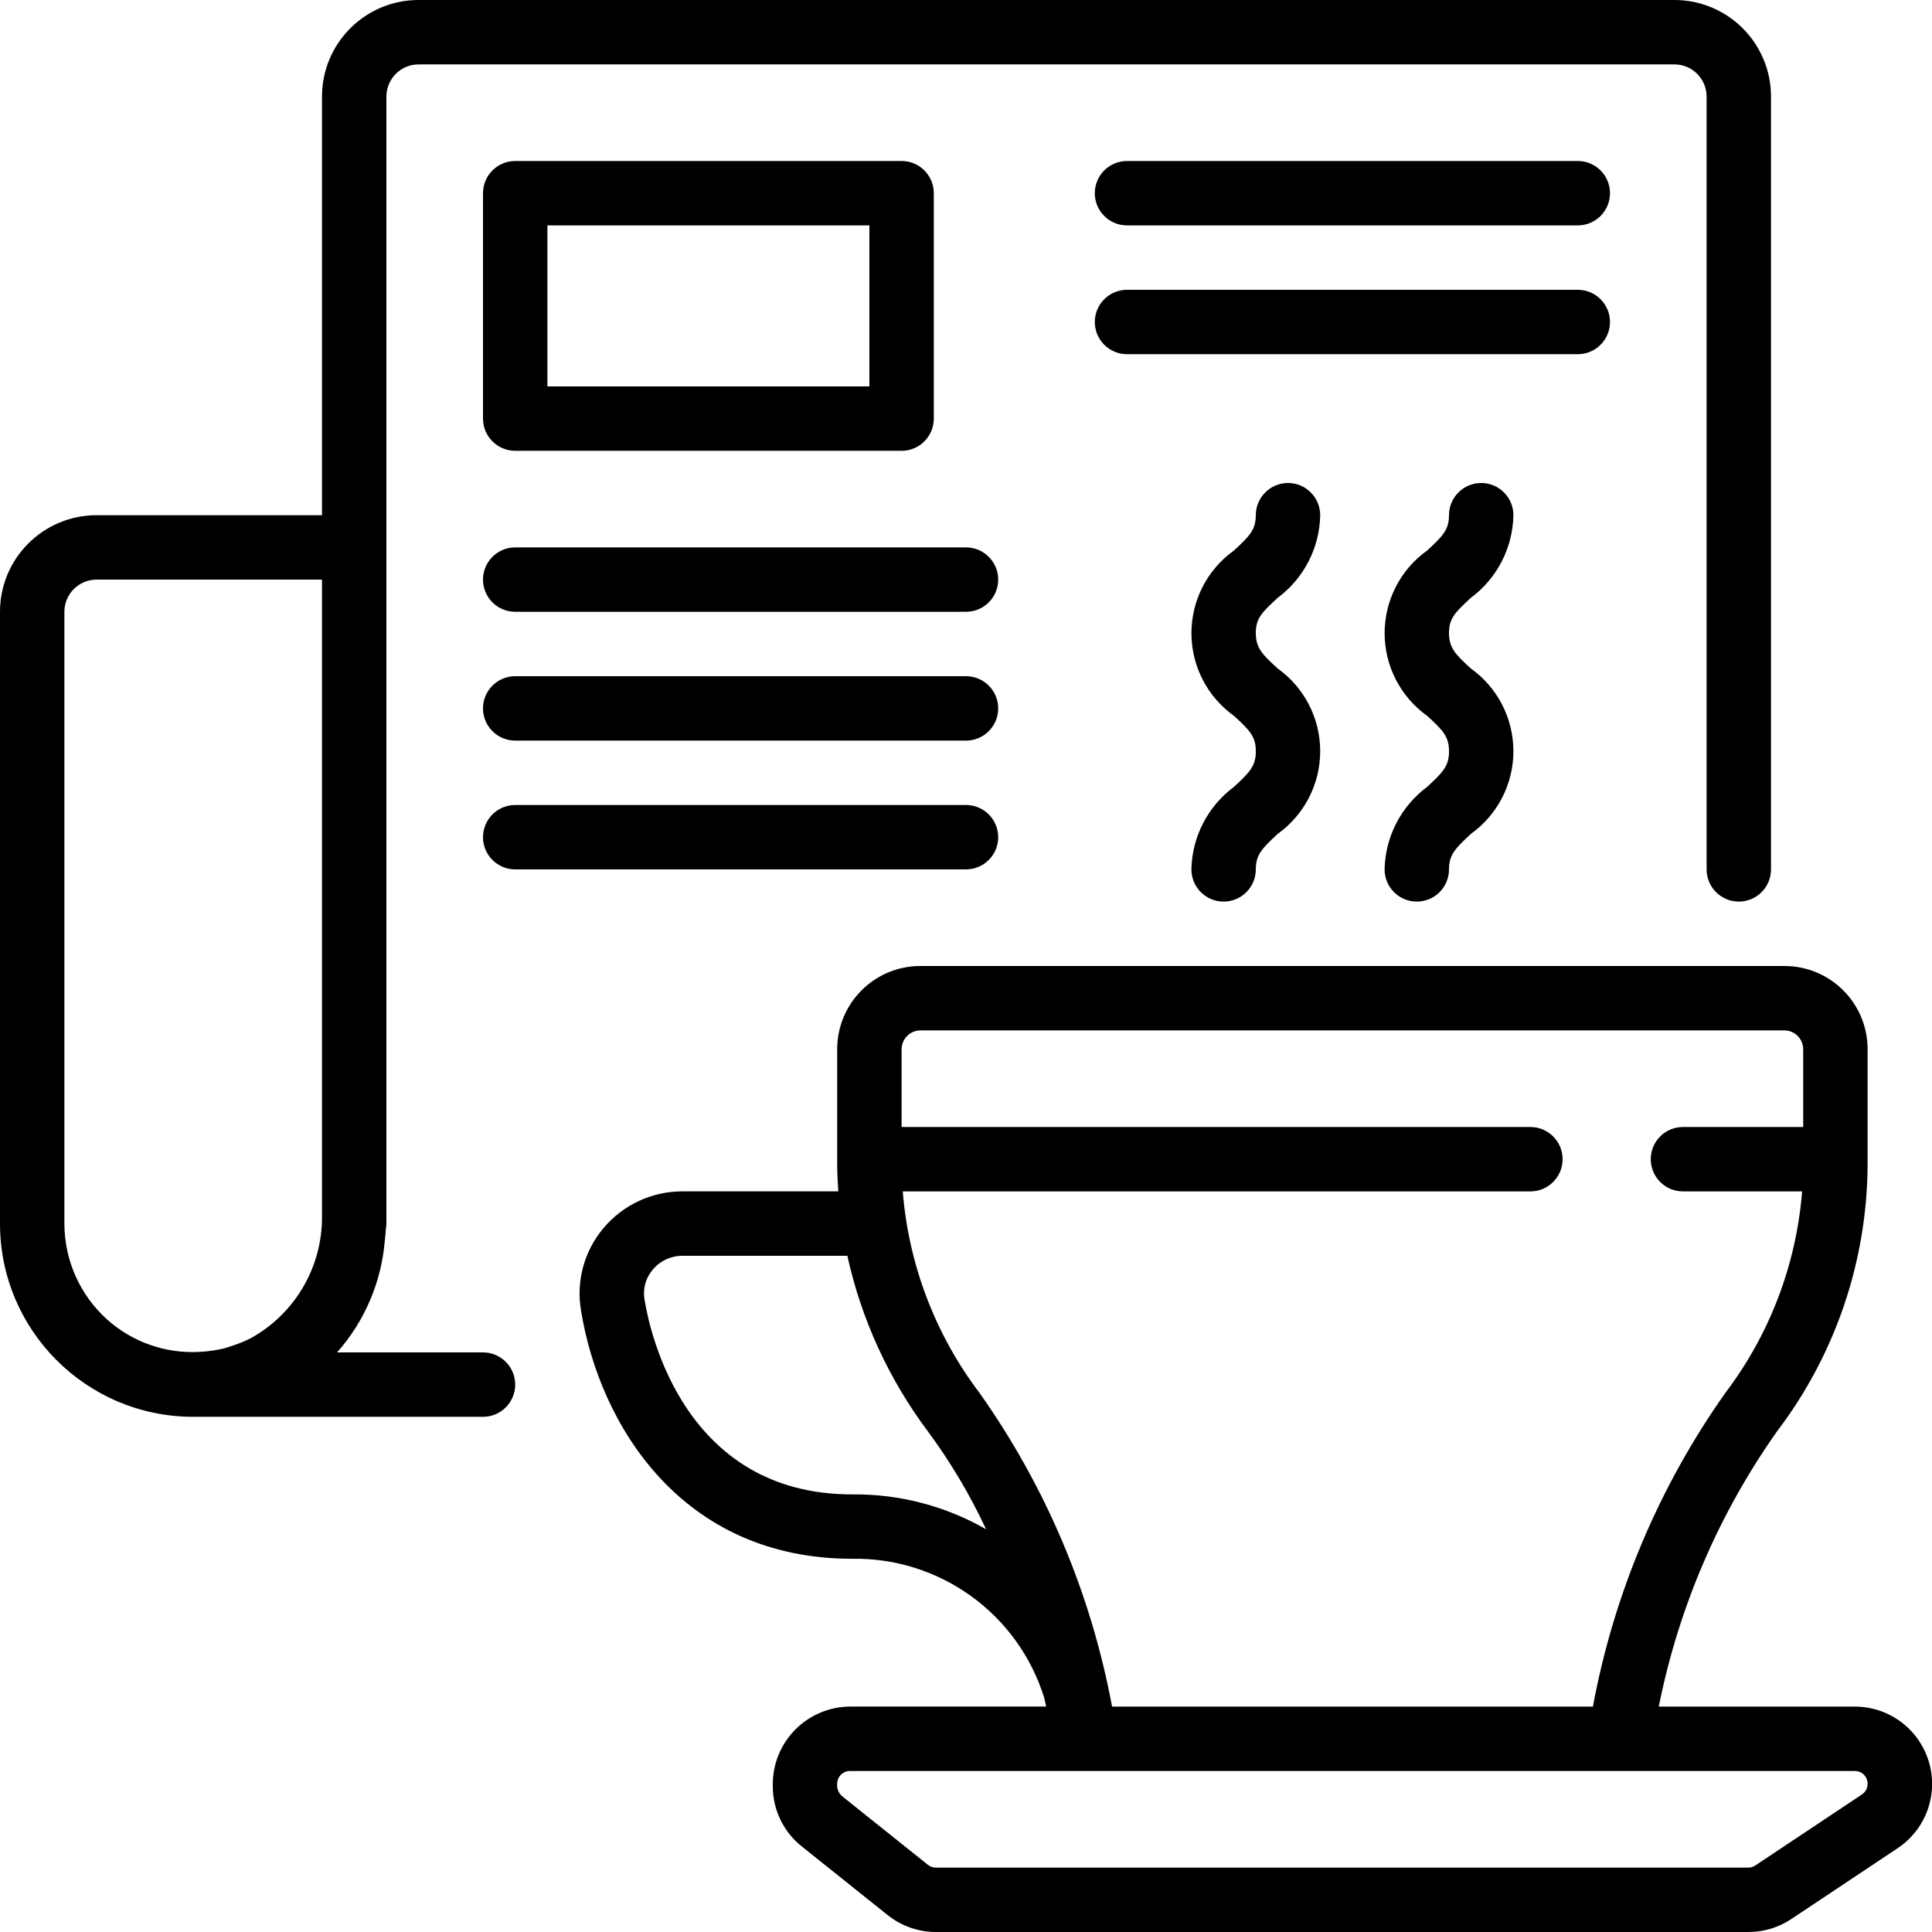
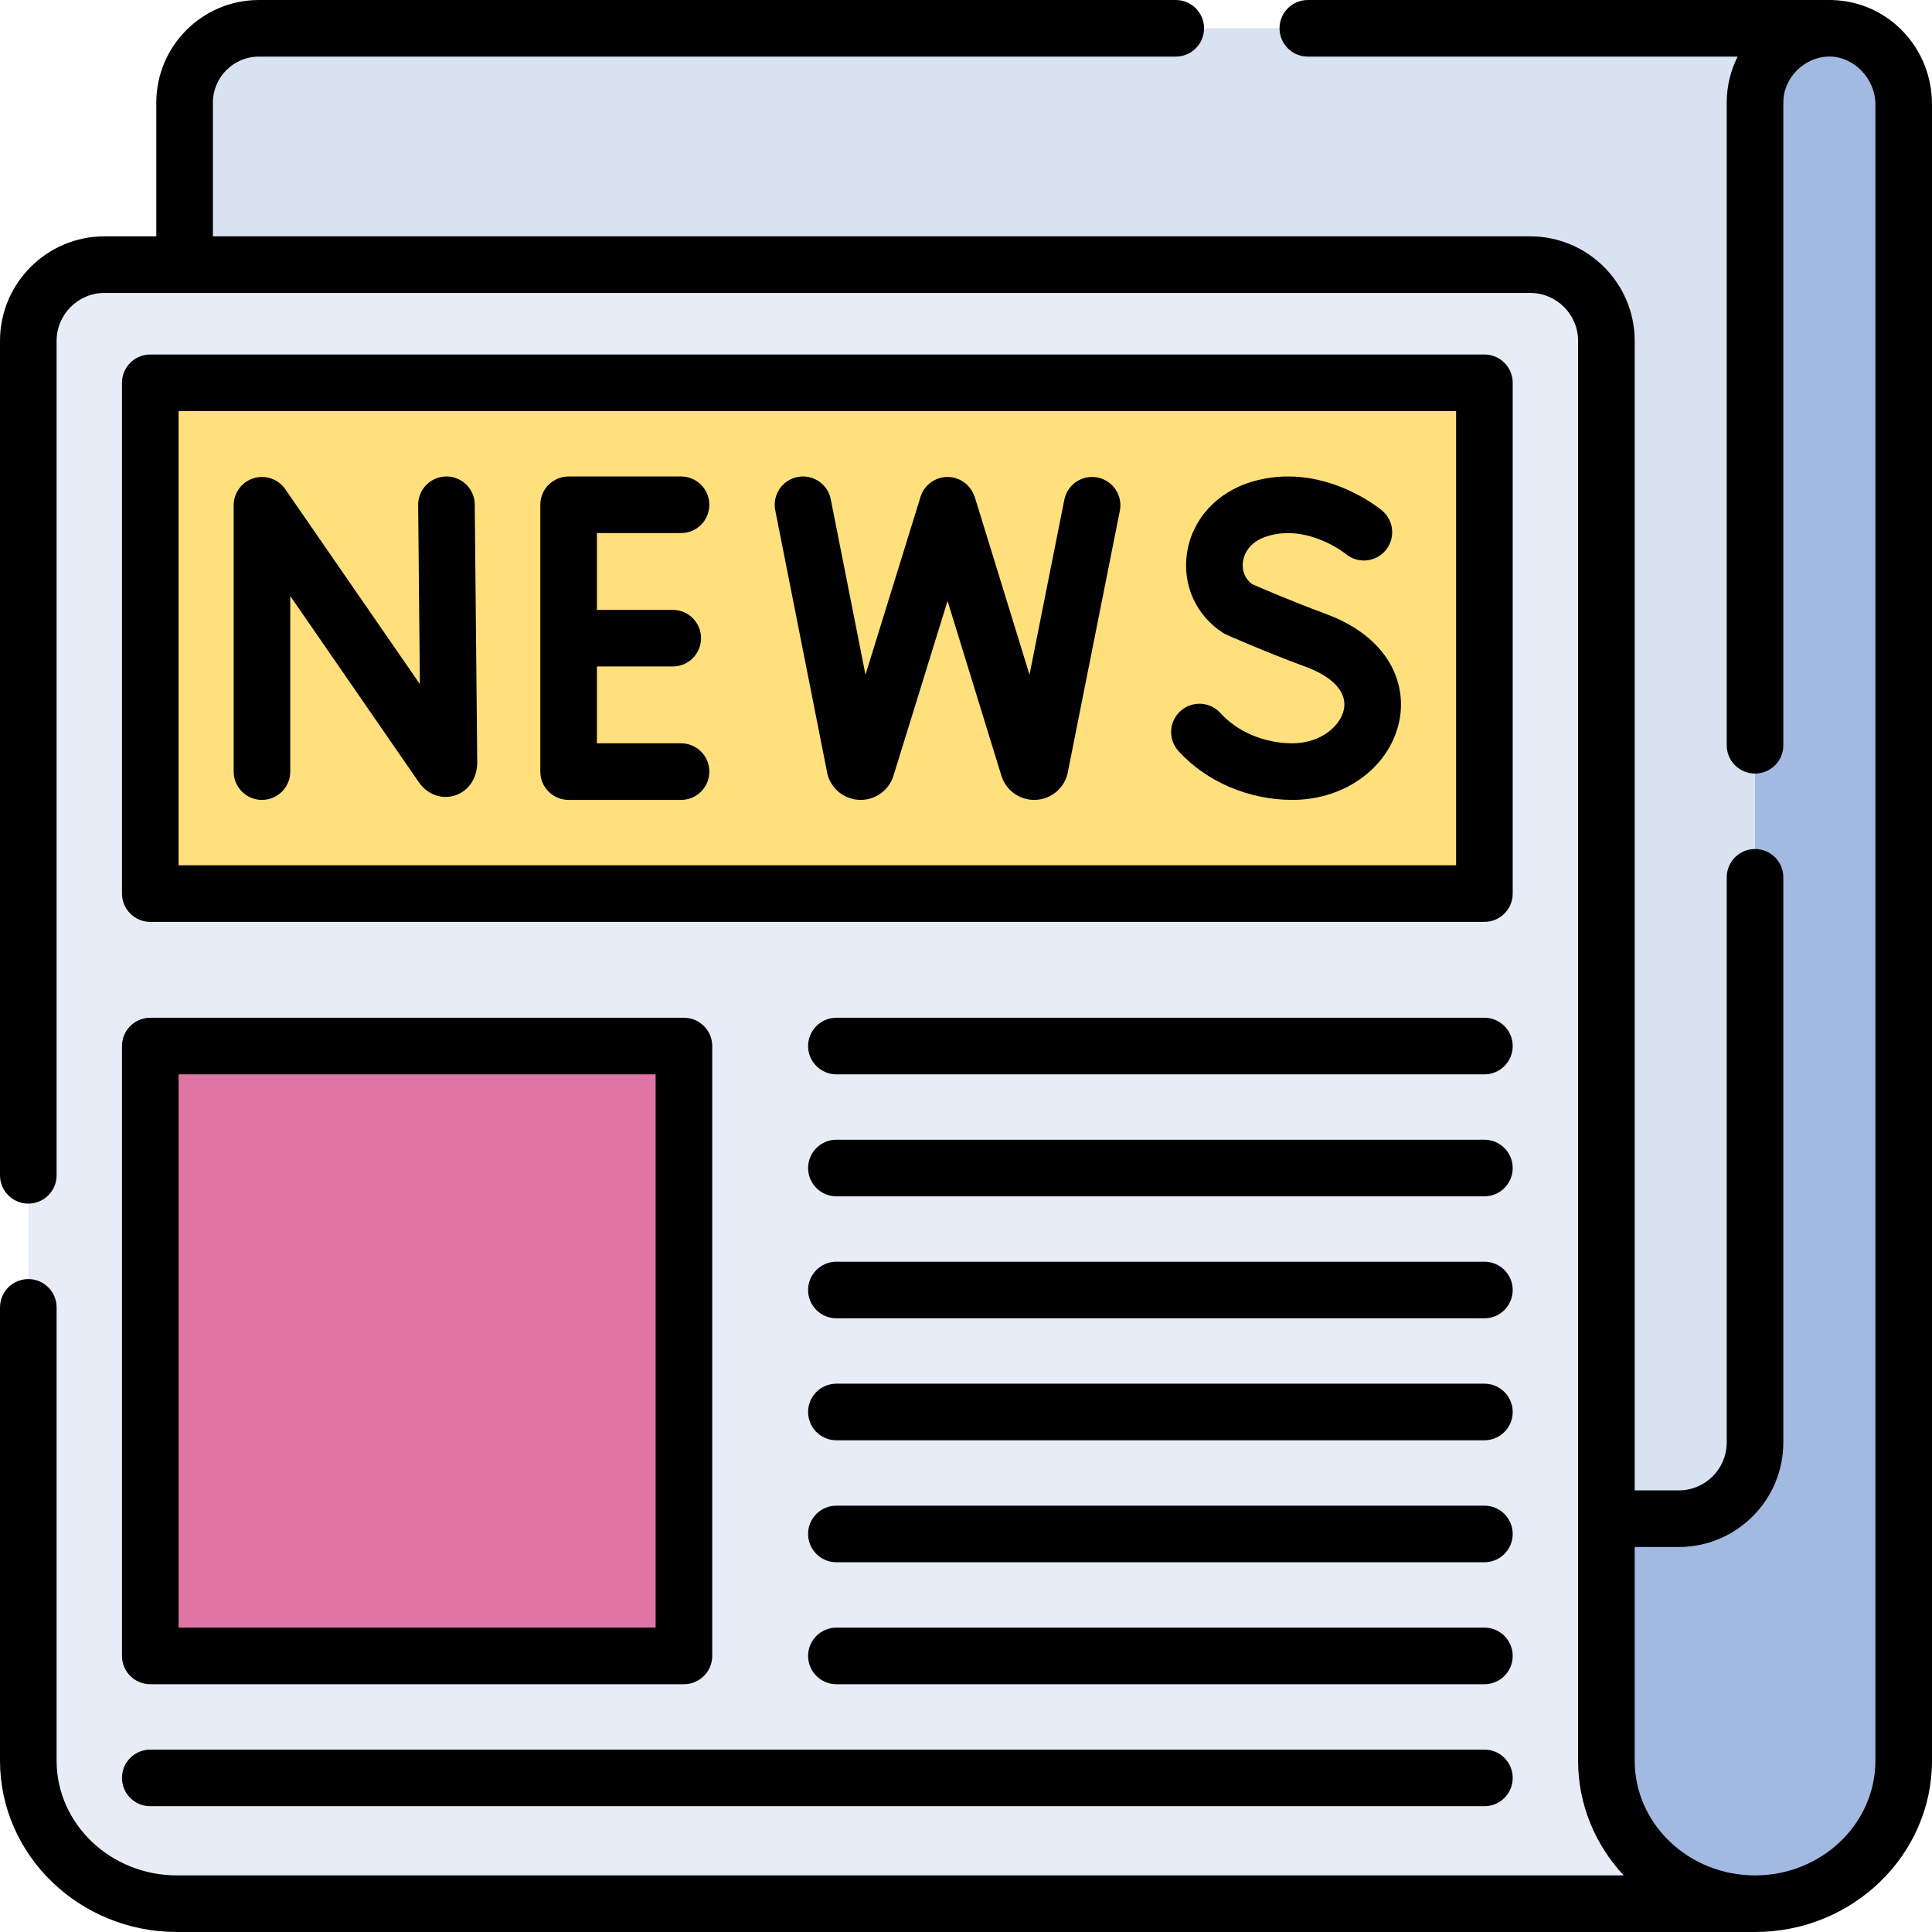
- <svg xmlns="http://www.w3.org/2000/svg" height="512" viewBox="0 0 60 60" width="512">
-   <g id="Page-1" fill="none" fill-rule="evenodd">
-     <g id="055---Coffee-and-Paper" fill="rgb(0,0,0)" fill-rule="nonzero">
-       <path id="Shape" d="m28.581 30c-1.424.001-2.579 1.155-2.581 2.579v3.16.45c0 .271.018.541.034.81h-4.842c-.944-.001-1.841.416-2.448 1.139-.6.708-.856 1.646-.7 2.561.577 3.557 3.128 7.71 8.417 7.71 2.731-.047 5.164 1.716 5.97 4.326.02.085.038.178.058.264h-6.089c-.649.004-1.268.268-1.72.733-.451.466-.697 1.093-.68 1.742-.001.728.331 1.416.9 1.869l2.666 2.131c.426.341.955.526 1.5.526h25.234c.472.001.934-.138 1.327-.4l3.316-2.209c.875-.589 1.263-1.68.956-2.689s-1.236-1.7-2.29-1.702h-6.094c.612-3.073 1.862-5.984 3.669-8.543 1.809-2.378 2.797-5.279 2.816-8.267v-.45-3.16c-.001-1.423-1.154-2.577-2.577-2.58zm-2.119 16.41c-5.2 0-6.279-5.023-6.444-6.042-.061-.337.034-.683.257-.942.227-.271.563-.427.917-.426h5.123c.437 1.979 1.292 3.842 2.509 5.463.699.948 1.302 1.963 1.8 3.03-1.266-.726-2.703-1.1-4.162-1.083zm31.538 8.99c0.0.132-.066.255-.175.328l-3.315 2.208c-.062.041-.135.063-.21.064h-25.238c-.089 0-.176-.031-.245-.087l-2.667-2.132c-.111-.097-.167-.242-.15-.388 0-.105.043-.206.118-.28s.177-.115.282-.113h31.209c.105.001.205.043.279.119s.114.176.112.281zm-2-22.821v2.421h-3.734c-.552 0-1 .448-1 1s.448 1 1 1h3.7c-.18 2.271-1.007 4.443-2.384 6.258-2.059 2.912-3.462 6.236-4.113 9.742h-14.933c-.652-3.504-2.054-6.826-4.112-9.736-1.378-1.817-2.207-3.991-2.388-6.264h19.492c.552 0 1-.448 1-1s-.448-1-1-1h-19.528v-2.421c.005-.319.262-.575.581-.579h26.842c.317.006.572.262.577.579z" />
-       <path id="Shape" d="m11.98 38.213c0-.072.02-.14.02-.213v-35c0-.552.448-1 1-1h39c.552 0 1 .448 1 1v24c0 .552.448 1 1 1s1-.448 1-1v-24c0-1.657-1.343-3-3-3h-39c-1.657 0-3 1.343-3 3v13h-7c-1.657 0-3 1.343-3 3v19c-0 3.309 2.68 5.994 5.989 6h.011 9c.552 0 1-.448 1-1s-.448-1-1-1h-4.532c.855-.964 1.375-2.18 1.482-3.464.013-.107.023-.214.03-.323zm-9.98-.213v-19c0-.552.448-1 1-1h7l-0 19.782c.009 1.553-.822 2.989-2.173 3.755l-.029.016c-.165.085-.336.157-.511.216-.1.035-.2.069-.31.1s-.239.053-.362.073c-.138.021-.277.035-.417.042-1.06.06-2.099-.307-2.886-1.019-.835-.759-1.312-1.836-1.312-2.965z" />
-       <path id="Shape" d="m16 14h12c.552 0 1-.448 1-1v-7c0-.552-.448-1-1-1h-12c-.552 0-1 .448-1 1v7c0 .552.448 1 1 1zm1-7h10v5h-10z" />
-       <path id="Shape" d="m30 17h-14c-.552 0-1 .448-1 1s.448 1 1 1h14c.552 0 1-.448 1-1s-.448-1-1-1z" />
-       <path id="Shape" d="m30 21h-14c-.552 0-1 .448-1 1s.448 1 1 1h14c.552 0 1-.448 1-1s-.448-1-1-1z" />
-       <path id="Shape" d="m30 25h-14c-.552 0-1 .448-1 1s.448 1 1 1h14c.552 0 1-.448 1-1s-.448-1-1-1z" />
-       <path id="Shape" d="m49 5h-14c-.552 0-1 .448-1 1s.448 1 1 1h14c.552 0 1-.448 1-1s-.448-1-1-1z" />
-       <path id="Shape" d="m50 10c0-.552-.448-1-1-1h-14c-.552 0-1 .448-1 1 0 .552.448 1 1 1h14c.552 0 1-.448 1-1z" />
-       <path id="Shape" d="m39.676 18.568c.816-.604 1.305-1.553 1.324-2.568 0-.552-.448-1-1-1s-1 .448-1 1c0 .457-.2.653-.675 1.094-.831.592-1.324 1.55-1.324 2.57s.493 1.978 1.324 2.57c.481.441.676.638.676 1.1s-.2.657-.676 1.1c-.815.604-1.305 1.552-1.325 2.566 0 .552.448 1 1 1s1-.448 1-1c0-.459.2-.656.676-1.1.831-.593 1.324-1.551 1.324-2.571s-.493-1.979-1.324-2.571c-.481-.441-.676-.638-.676-1.1s.2-.648.676-1.089z" />
-       <path id="Shape" d="m45.676 18.568c.816-.604 1.305-1.553 1.324-2.568 0-.552-.448-1-1-1s-1 .448-1 1c0 .457-.2.653-.675 1.094-.831.592-1.324 1.55-1.324 2.57s.493 1.978 1.324 2.57c.481.441.676.638.676 1.1s-.2.657-.676 1.1c-.815.604-1.305 1.552-1.325 2.566 0 .552.448 1 1 1s1-.448 1-1c0-.459.2-.656.676-1.1.831-.593 1.324-1.551 1.324-2.571s-.493-1.979-1.324-2.571c-.481-.441-.676-.638-.676-1.1s.2-.648.676-1.089z" />
+ <svg xmlns="http://www.w3.org/2000/svg" id="Capa_1" enable-background="new 0 0 512 512" height="512" viewBox="0 0 512 512" width="512">
+   <g>
+     <g>
+       <path d="m465.104 504.5c-21.758 0-39.396-16.969-39.396-37.9v-376.267c0-11.158-9.045-20.203-20.203-20.203h-377.802c-11.158 0-20.203 9.045-20.203 20.203v376.267c0 20.932 17.638 37.9 39.396 37.9z" fill="#e7ecf6" />
+     </g>
+     <g>
+       <path d="m39.825 277.213h141.423v161.626h-141.423z" fill="#df75a5" />
+     </g>
+     <g>
+       <path d="m39.825 101.445h353.557v135.362h-353.557z" fill="#ffe07d" />
+     </g>
+     <g>
+       <path d="m484.802 7.5c-10.879 0-19.698 8.819-19.698 19.698v355.072c0 11.158-9.045 20.203-20.203 20.203h-19.193v-312.14c0-11.158-9.045-20.203-20.203-20.203h-356.588v-42.932c0-10.879 8.819-19.698 19.698-19.698z" fill="#d8e2f1" />
+     </g>
+     <g>
+       <path d="m425.707 466.6c0 20.932 17.638 37.9 39.396 37.9s39.396-16.969 39.396-37.9v-438.93c0-10.681-8.306-19.778-18.98-20.157-11.206-.398-20.416 8.568-20.416 19.685v355.072c0 11.158-9.045 20.203-20.203 20.203h-19.193z" fill="#a2b9e2" />
+     </g>
+     <g>
+       <path d="m393.382 269.713h-171.728c-4.142 0-7.5 3.358-7.5 7.5s3.358 7.5 7.5 7.5h171.728c4.142 0 7.5-3.358 7.5-7.5s-3.358-7.5-7.5-7.5z" />
+       <path d="m393.382 302.039h-171.728c-4.142 0-7.5 3.358-7.5 7.5s3.358 7.5 7.5 7.5h171.728c4.142 0 7.5-3.358 7.5-7.5s-3.358-7.5-7.5-7.5z" />
+       <path d="m393.382 334.364h-171.728c-4.142 0-7.5 3.358-7.5 7.5s3.358 7.5 7.5 7.5h171.728c4.142 0 7.5-3.358 7.5-7.5s-3.358-7.5-7.5-7.5z" />
+       <path d="m393.382 366.689h-171.728c-4.142 0-7.5 3.358-7.5 7.5s3.358 7.5 7.5 7.5h171.728c4.142 0 7.5-3.358 7.5-7.5s-3.358-7.5-7.5-7.5z" />
+       <path d="m393.382 399.014h-171.728c-4.142 0-7.5 3.358-7.5 7.5s3.358 7.5 7.5 7.5h171.728c4.142 0 7.5-3.358 7.5-7.5s-3.358-7.5-7.5-7.5z" />
+       <path d="m393.382 431.339h-171.728c-4.142 0-7.5 3.358-7.5 7.5s3.358 7.5 7.5 7.5h171.728c4.142 0 7.5-3.358 7.5-7.5s-3.358-7.5-7.5-7.5z" />
+       <path d="m39.825 478.665h353.557c4.142 0 7.5-3.358 7.5-7.5s-3.358-7.5-7.5-7.5h-353.557c-4.142 0-7.5 3.358-7.5 7.5s3.358 7.5 7.5 7.5z" />
+       <path d="m32.325 438.839c0 4.142 3.358 7.5 7.5 7.5h141.423c4.142 0 7.5-3.358 7.5-7.5v-161.626c0-4.142-3.358-7.5-7.5-7.5h-141.423c-4.142 0-7.5 3.358-7.5 7.5zm15-154.126h126.423v146.626h-126.423z" />
+       <path d="m400.882 101.445c0-4.142-3.358-7.5-7.5-7.5h-353.557c-4.142 0-7.5 3.358-7.5 7.5v135.362c0 4.142 3.358 7.5 7.5 7.5h353.557c4.142 0 7.5-3.358 7.5-7.5zm-15 127.862h-338.557v-120.362h338.557z" />
+       <path d="m69.425 211.982c4.142 0 7.5-3.358 7.5-7.5v-46.521l34.052 49.31c2.257 3.261 6.002 4.653 9.537 3.548 3.621-1.131 5.961-4.554 5.96-8.793l-.661-68.328c-.04-4.118-3.39-7.428-7.498-7.428-.024 0-.049 0-.074 0-4.142.04-7.467 3.43-7.427 7.572l.459 47.461-35.678-51.664c-1.865-2.701-5.269-3.875-8.403-2.898s-5.268 3.878-5.268 7.16v70.58c.001 4.143 3.359 7.501 7.501 7.501z" />
+       <path d="m150.687 211.982h29.795c4.142 0 7.5-3.358 7.5-7.5s-3.358-7.5-7.5-7.5h-22.295v-20.356h20.098c4.142 0 7.5-3.358 7.5-7.5s-3.358-7.5-7.5-7.5h-20.098v-20.355h22.295c4.142 0 7.5-3.358 7.5-7.5s-3.358-7.5-7.5-7.5h-29.795c-4.142 0-7.5 3.358-7.5 7.5v70.711c0 4.142 3.358 7.5 7.5 7.5z" />
+       <path d="m342.505 211.982c14.252 0 26.212-9.045 28.437-21.507 1.665-9.326-2.636-21.533-19.701-27.828-8.901-3.283-17.171-6.863-19.478-7.875-1.827-1.396-2.708-3.585-2.369-5.952.216-1.502 1.287-5.167 6.563-6.757 10.692-3.218 20.457 4.552 20.694 4.745 3.171 2.637 7.879 2.219 10.535-.942 2.665-3.17 2.255-7.901-.916-10.567-.645-.542-16.008-13.21-34.64-7.598-9.258 2.789-15.804 10.064-17.085 18.988-1.197 8.341 2.417 16.363 9.432 20.936.331.216.679.406 1.04.566.408.182 10.106 4.499 21.032 8.529 7.221 2.664 10.912 6.716 10.125 11.118-.803 4.495-6.135 9.144-13.67 9.144-7.399 0-14.534-2.998-19.084-8.019-2.782-3.069-7.524-3.303-10.594-.521-3.069 2.782-3.302 7.524-.521 10.594 7.348 8.107 18.637 12.946 30.2 12.946z" />
+       <path d="m219.227 204.875c.071.358.167.71.29 1.054 1.288 3.626 4.727 6.052 8.571 6.052h.061c3.869-.026 7.305-2.504 8.551-6.167.022-.065.043-.131.064-.197l14.35-46.362 14.286 46.373c.031.102.065.204.101.304 1.289 3.625 4.728 6.049 8.571 6.049h.062c3.868-.026 7.304-2.505 8.549-6.167.106-.311.191-.629.255-.951l13.832-69.499c.808-4.062-1.83-8.011-5.892-8.82-4.061-.806-8.011 1.829-8.82 5.892l-9.227 46.364-14.553-47.238-.043.013c-.731-2.233-2.491-4.092-4.907-4.84-3.957-1.223-8.157.99-9.382 4.947l-14.586 47.123-9.196-46.49c-.804-4.064-4.754-6.707-8.812-5.902-4.063.804-6.706 4.75-5.902 8.812z" />
+       <path d="m485.787.018c-.17-.007-.824-.018-.987-.018h-138.21c-4.142 0-7.5 3.358-7.5 7.5s3.358 7.5 7.5 7.5h113.903c-1.85 3.671-2.893 7.816-2.893 12.2v170.3c0 4.142 3.358 7.5 7.5 7.5s7.5-3.358 7.5-7.5v-170.3c-.051-6.594 5.645-12.292 12.429-12.212 6.319.081 11.966 5.868 11.971 12.682v438.93c0 16.763-14.309 30.4-31.896 30.4-.001 0-.001 0-.002 0s-.001 0-.002 0c-17.584 0-31.89-13.637-31.89-30.4v-56.63h11.69c15.274 0 27.7-12.426 27.7-27.7v-149.77c0-4.142-3.358-7.5-7.5-7.5s-7.5 3.358-7.5 7.5v149.77c0 7.003-5.697 12.7-12.7 12.7h-11.69v-304.64c0-15.274-12.431-27.7-27.71-27.7h-349.08v-35.43c0-6.727 5.468-12.2 12.19-12.2h242.98c4.142 0 7.5-3.358 7.5-7.5s-3.358-7.5-7.5-7.5h-242.98c-14.993 0-27.19 12.202-27.19 27.2v35.43h-13.72c-15.274 0-27.7 12.426-27.7 27.7v221.14c0 4.142 3.358 7.5 7.5 7.5s7.5-3.358 7.5-7.5v-221.14c0-7.003 5.697-12.7 12.7-12.7h377.8c7.008 0 12.71 5.697 12.71 12.7v376.27c0 11.681 4.58 22.346 12.093 30.4h-383.403c-17.59 0-31.9-13.637-31.9-30.4v-120.13c0-4.142-3.358-7.5-7.5-7.5s-7.5 3.358-7.5 7.5v120.13c0 25.034 21.039 45.4 46.9 45.4h418.2.002s.001 0 .002 0c25.858 0 46.896-20.367 46.896-45.4v-438.93c0-14.983-11.515-27.13-26.213-27.652z" />
    </g>
  </g>
</svg>
